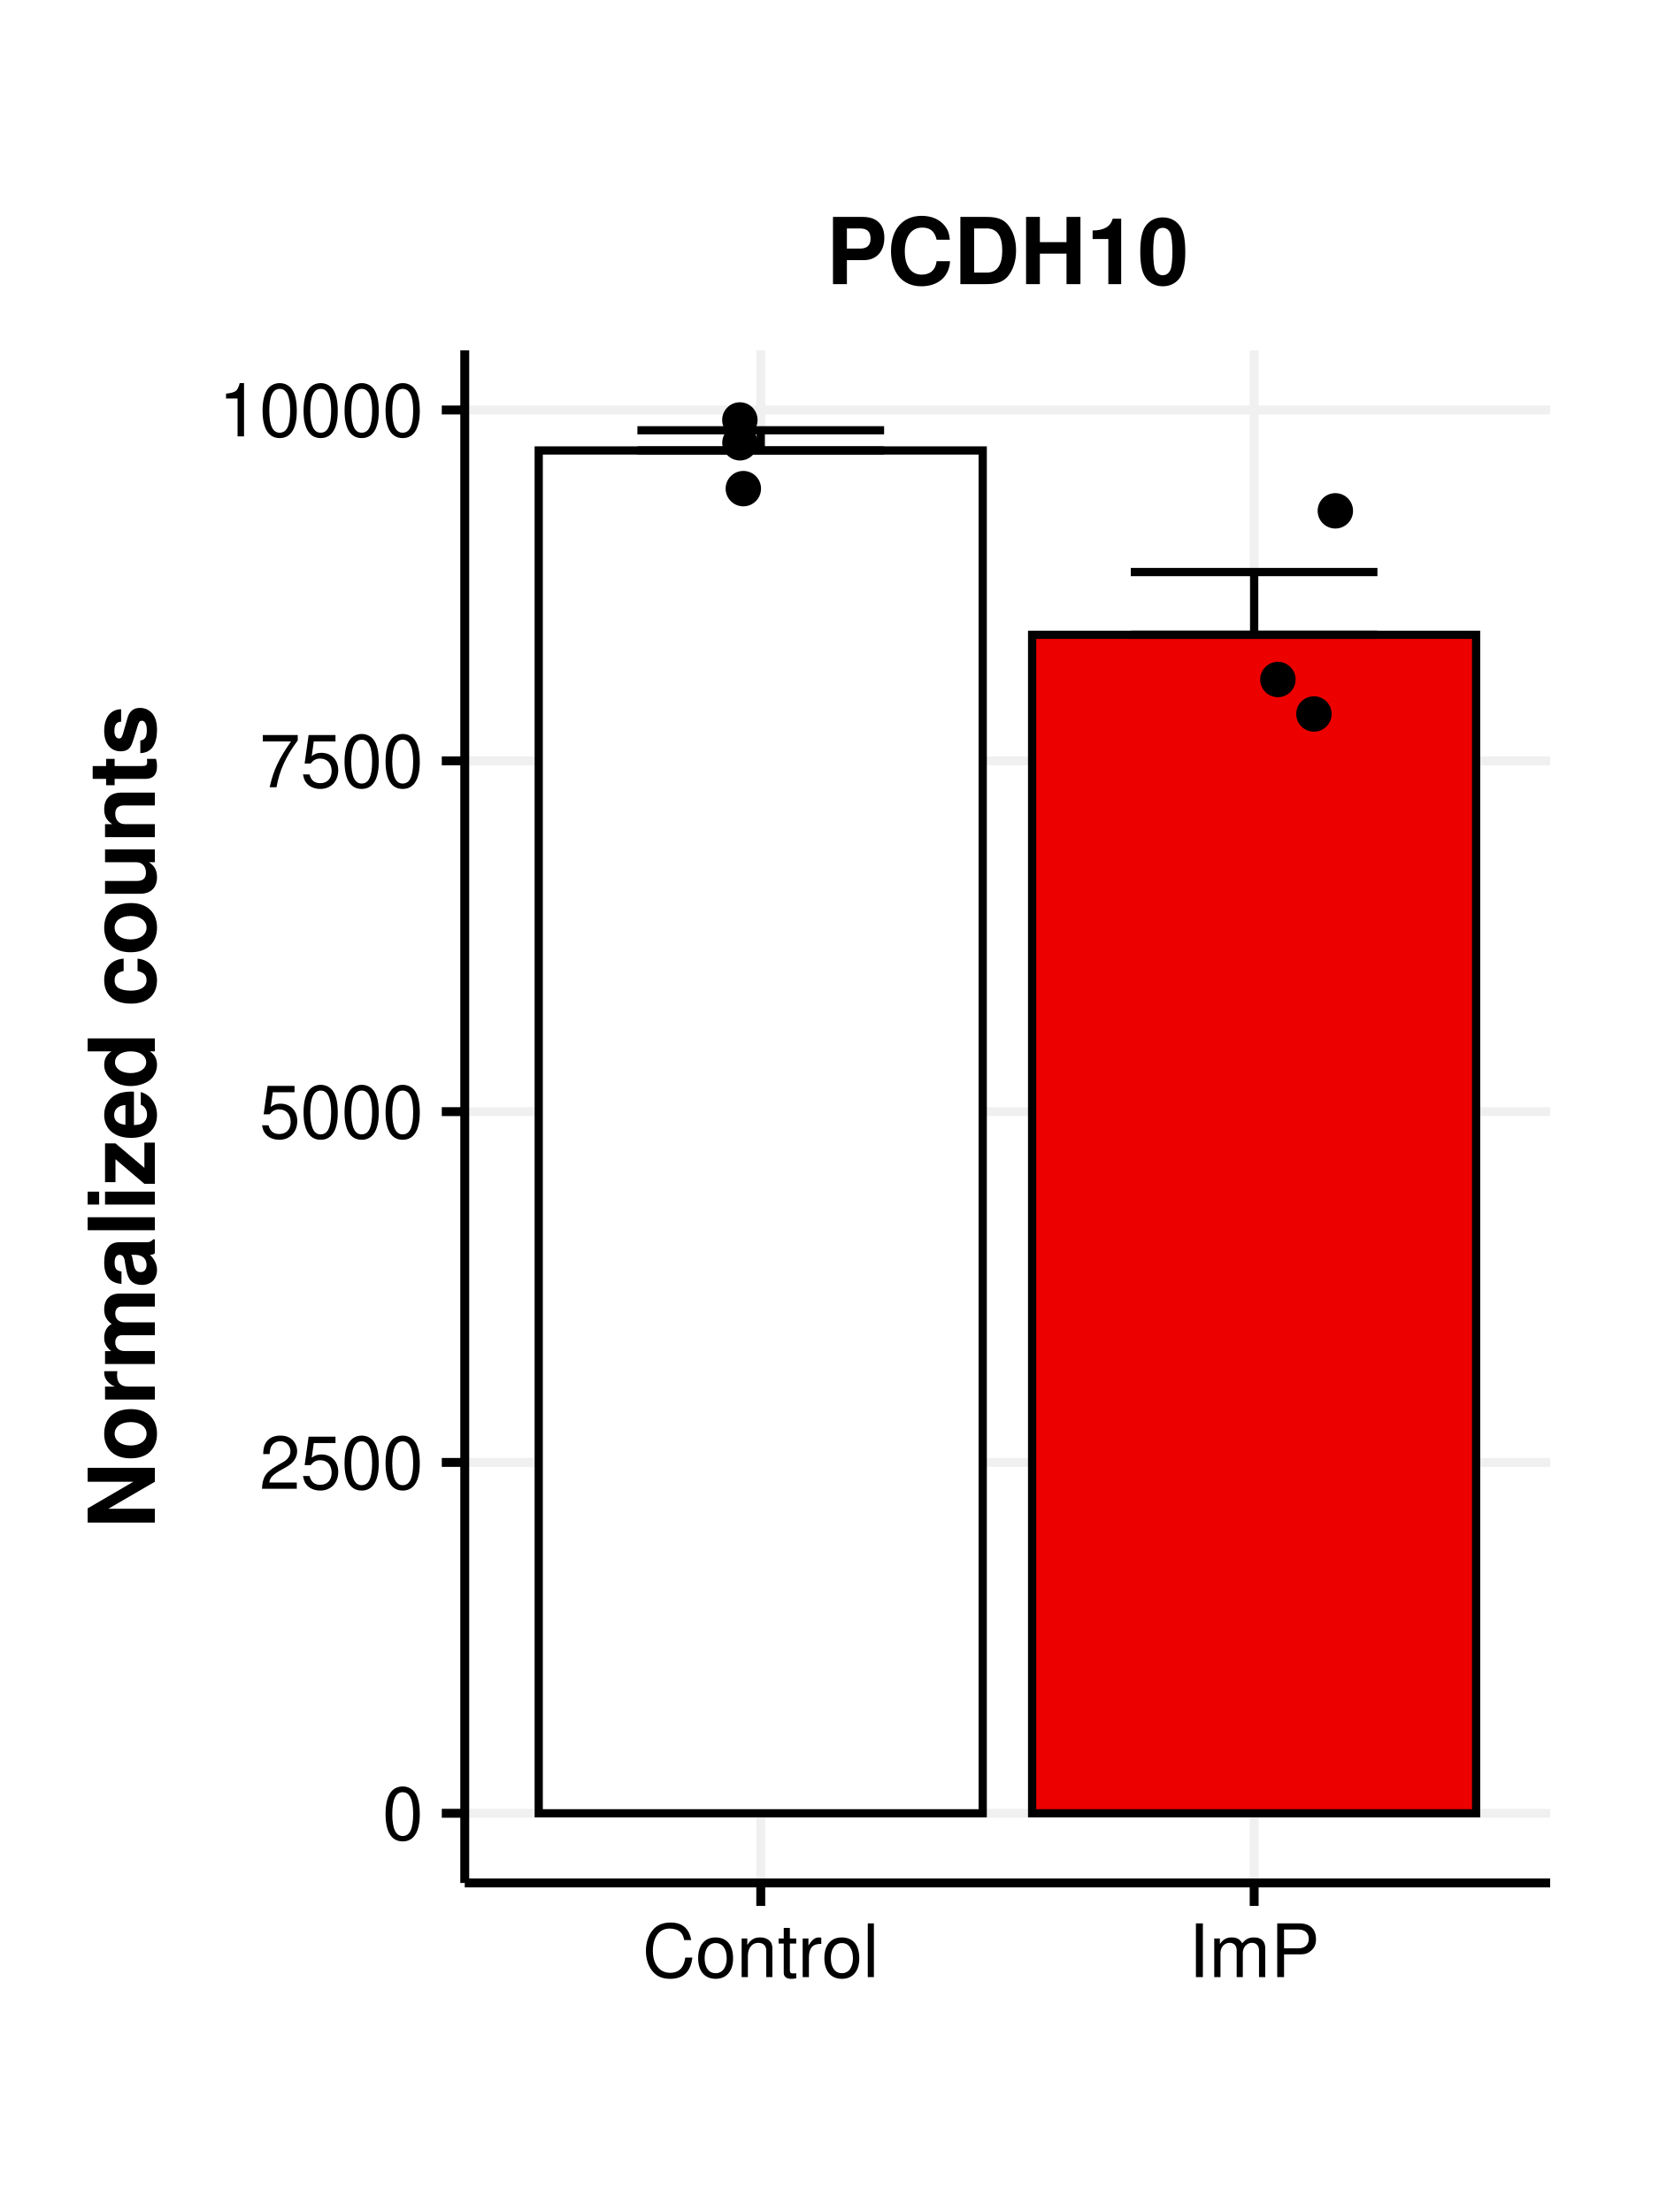
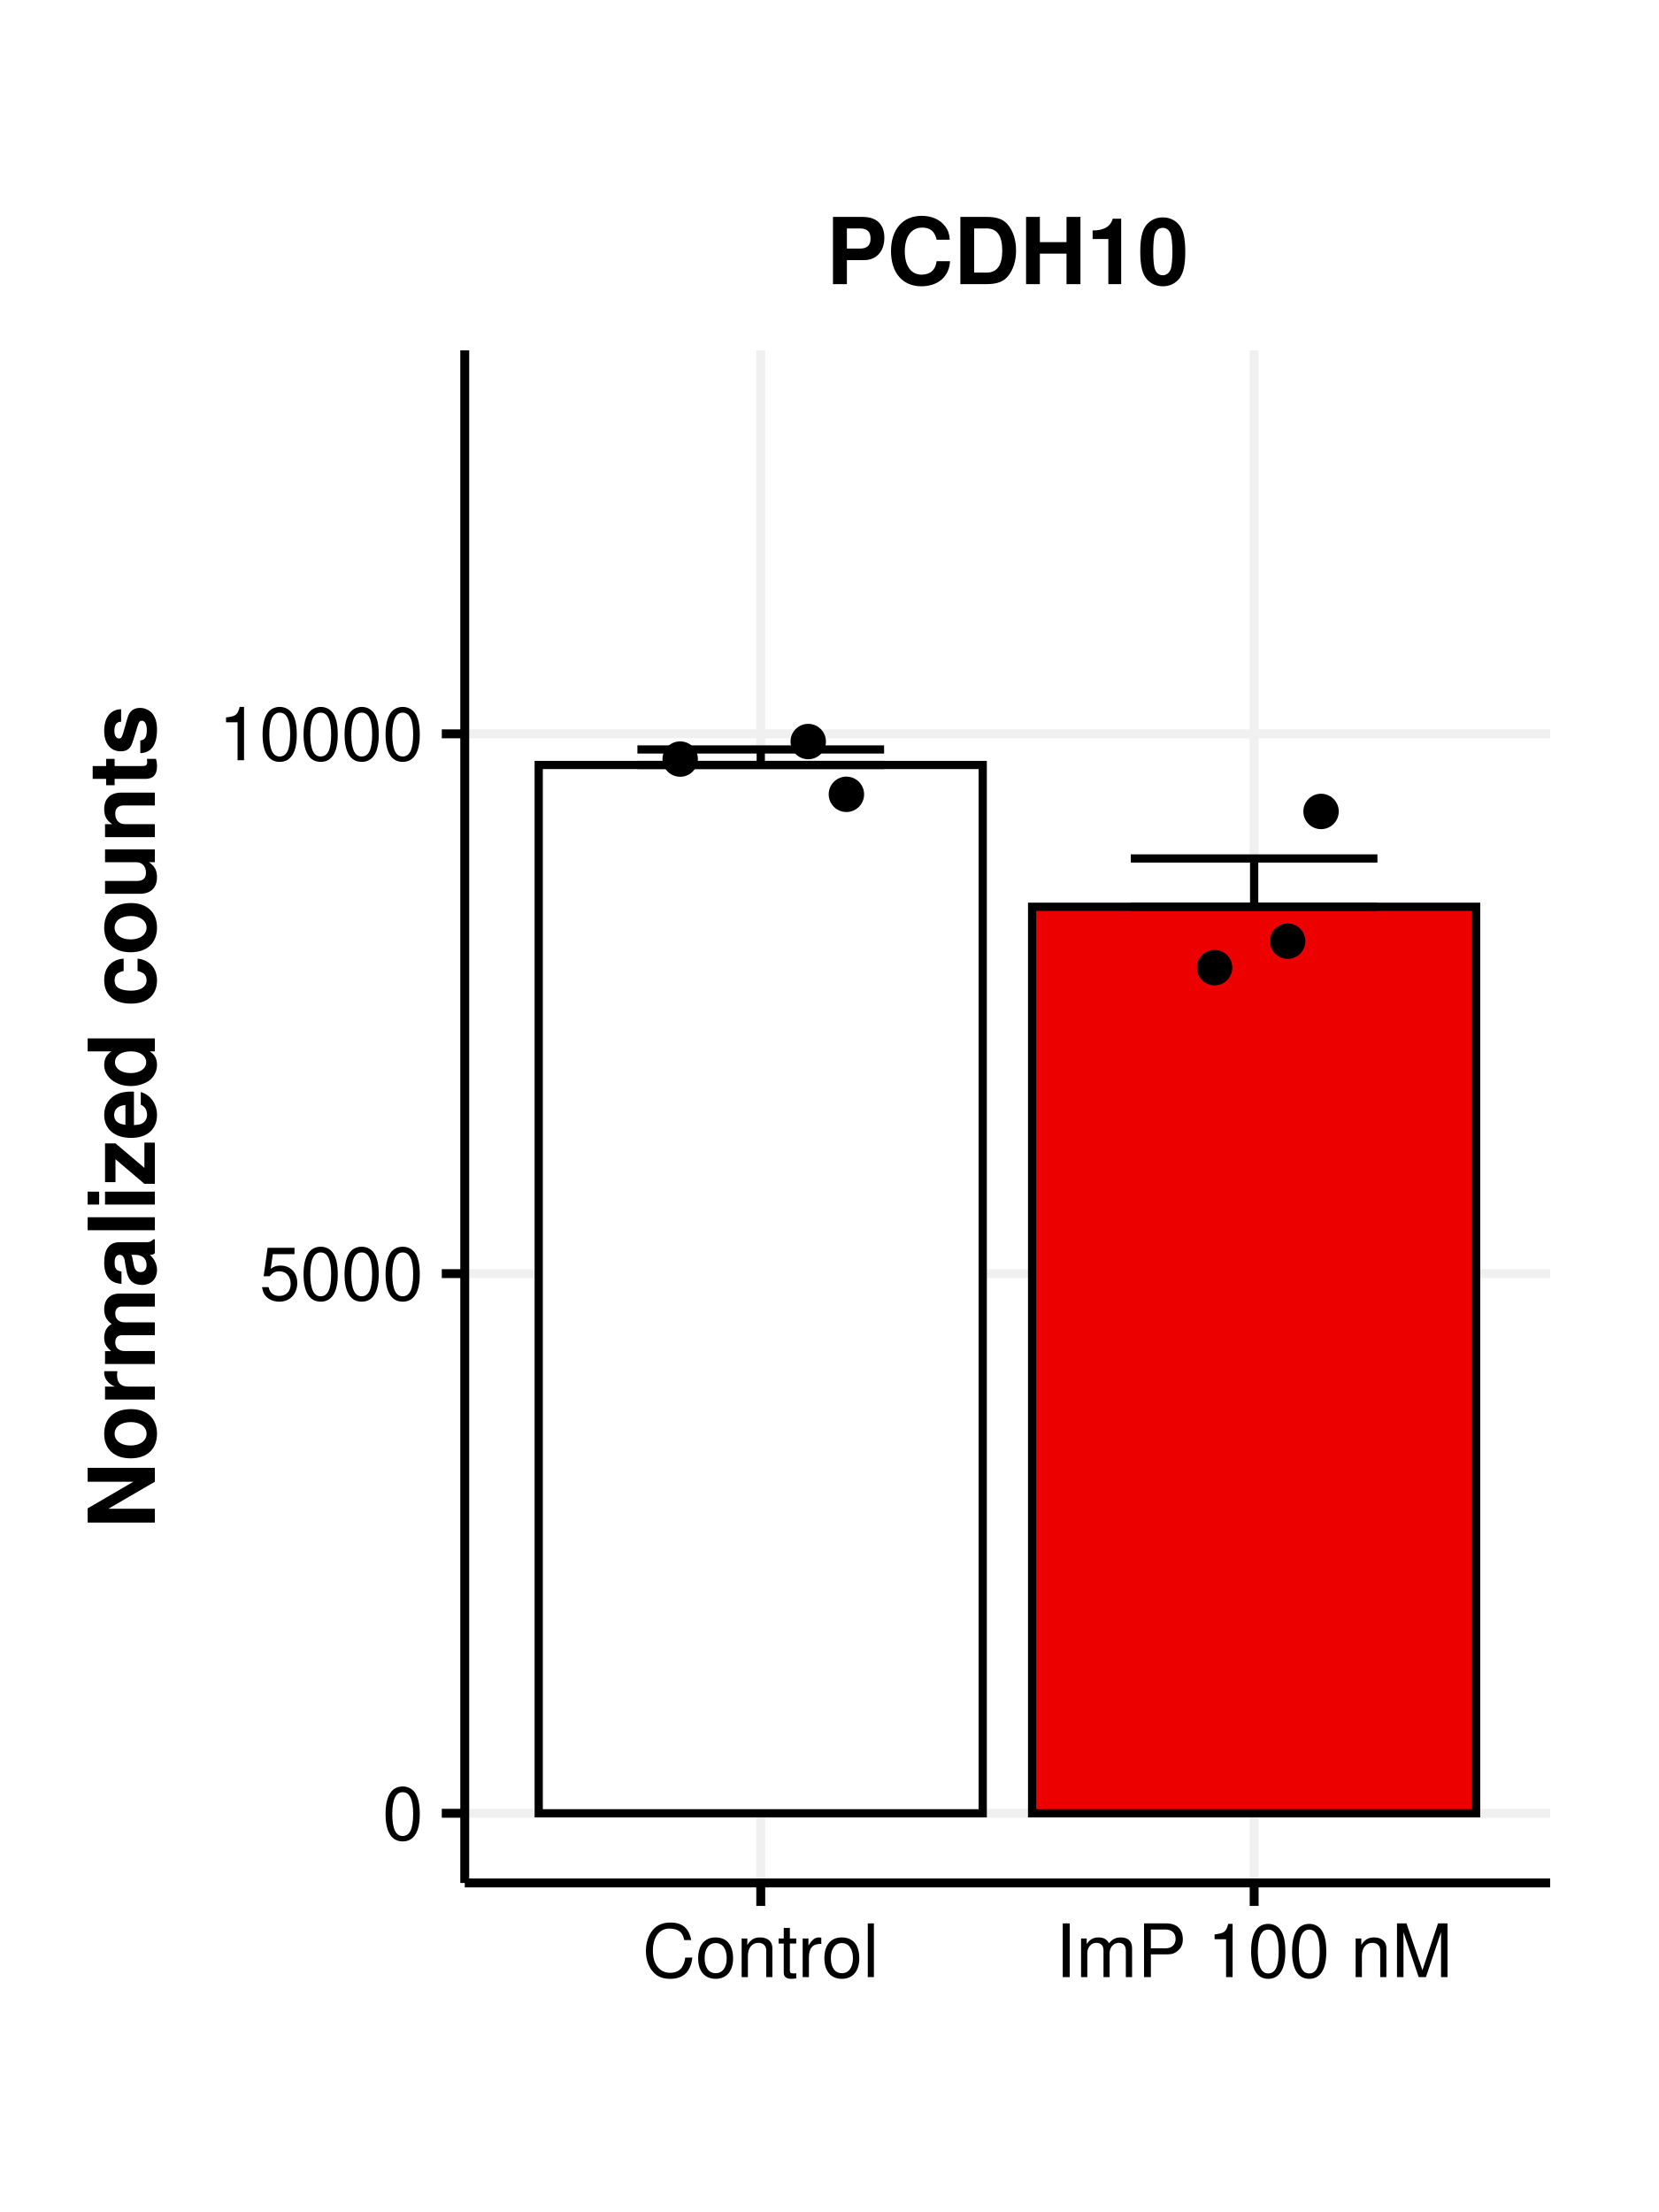
<svg xmlns="http://www.w3.org/2000/svg" class="svglite" width="216.00pt" height="288.00pt" viewBox="0 0 216.00 288.00">
  <defs>
    <style type="text/css">
    .svglite line, .svglite polyline, .svglite polygon, .svglite path, .svglite rect, .svglite circle {
      fill: none;
      stroke: #000000;
      stroke-linecap: round;
      stroke-linejoin: round;
      stroke-miterlimit: 10.00;
    }
    .svglite text {
      white-space: pre;
    }
  </style>
  </defs>
  <rect width="100%" height="100%" style="stroke: none; fill: #FFFFFF;" />
  <defs>
    <clipPath id="cpMC4wMHwyMTYuMDB8MC4wMHwyODguMDA=">
      <rect x="0.00" y="0.00" width="216.00" height="288.00" />
    </clipPath>
  </defs>
  <g clip-path="url(#cpMC4wMHwyMTYuMDB8MC4wMHwyODguMDA=)">
    <rect x="0" y="0.00" width="216.00" height="288.00" style="stroke-width: 1.16; stroke: none; fill: #FFFFFF;" />
  </g>
  <defs>
    <clipPath id="cpNjAuNTF8MjAxLjgzfDQ1LjYxfDI0NS4xNg==">
      <rect x="60.51" y="45.61" width="141.32" height="199.55" />
    </clipPath>
  </defs>
  <g clip-path="url(#cpNjAuNTF8MjAxLjgzfDQ1LjYxfDI0NS4xNg==)">
    <rect x="60.51" y="45.61" width="141.32" height="199.55" style="stroke-width: 1.16; stroke: none; fill: #FFFFFF;" />
    <polyline points="60.51,236.09 201.83,236.09 " style="stroke-width: 1.16; stroke: #F0F0F0; stroke-linecap: butt;" />
-     <polyline points="60.51,190.41 201.83,190.41 " style="stroke-width: 1.16; stroke: #F0F0F0; stroke-linecap: butt;" />
-     <polyline points="60.51,144.73 201.83,144.73 " style="stroke-width: 1.16; stroke: #F0F0F0; stroke-linecap: butt;" />
-     <polyline points="60.51,99.06 201.83,99.06 " style="stroke-width: 1.16; stroke: #F0F0F0; stroke-linecap: butt;" />
-     <polyline points="60.51,53.38 201.83,53.38 " style="stroke-width: 1.16; stroke: #F0F0F0; stroke-linecap: butt;" />
+     <polyline points="60.51,165.82 201.83,165.82 " style="stroke-width: 1.16; stroke: #F0F0F0; stroke-linecap: butt;" />
+     <polyline points="60.51,95.54 201.83,95.54 " style="stroke-width: 1.16; stroke: #F0F0F0; stroke-linecap: butt;" />
    <polyline points="99.05,245.16 99.05,45.61 " style="stroke-width: 1.16; stroke: #F0F0F0; stroke-linecap: butt;" />
    <polyline points="163.29,245.16 163.29,45.61 " style="stroke-width: 1.16; stroke: #F0F0F0; stroke-linecap: butt;" />
-     <text x="163.29" y="54.68" text-anchor="middle" style="font-size: 11.04px; font-family: &quot;Arial&quot;;" textLength="3.07px" lengthAdjust="spacingAndGlyphs"> </text>
-     <rect x="70.14" y="58.65" width="57.81" height="177.44" style="stroke-width: 1.07; stroke-linecap: butt; stroke-linejoin: miter; fill: #FFFFFF;" />
-     <rect x="134.38" y="82.65" width="57.81" height="153.44" style="stroke-width: 1.07; stroke-linecap: butt; stroke-linejoin: miter; fill: #ED0000;" />
-     <polyline points="82.99,56.02 115.11,56.02 " style="stroke-width: 1.07; stroke-linecap: butt;" />
-     <polyline points="99.05,56.02 99.05,58.65 " style="stroke-width: 1.07; stroke-linecap: butt;" />
-     <polyline points="82.99,58.65 115.11,58.65 " style="stroke-width: 1.07; stroke-linecap: butt;" />
-     <polyline points="147.23,74.48 179.34,74.48 " style="stroke-width: 1.07; stroke-linecap: butt;" />
-     <polyline points="163.29,74.48 163.29,82.65 " style="stroke-width: 1.07; stroke-linecap: butt;" />
-     <polyline points="147.23,82.65 179.34,82.65 " style="stroke-width: 1.07; stroke-linecap: butt;" />
-     <circle cx="96.78" cy="63.62" r="1.95" style="stroke-width: 0.71; fill: #000000;" />
-     <circle cx="96.33" cy="54.68" r="1.95" style="stroke-width: 0.71; fill: #000000;" />
-     <circle cx="96.34" cy="57.65" r="1.95" style="stroke-width: 0.71; fill: #000000;" />
-     <circle cx="173.86" cy="66.51" r="1.95" style="stroke-width: 0.71; fill: #000000;" />
-     <circle cx="166.38" cy="88.47" r="1.95" style="stroke-width: 0.71; fill: #000000;" />
-     <circle cx="171.07" cy="92.96" r="1.95" style="stroke-width: 0.71; fill: #000000;" />
+     <rect x="70.14" y="99.60" width="57.81" height="136.49" style="stroke-width: 1.07; stroke-linecap: butt; stroke-linejoin: miter; fill: #FFFFFF;" />
+     <rect x="134.38" y="118.06" width="57.81" height="118.03" style="stroke-width: 1.07; stroke-linecap: butt; stroke-linejoin: miter; fill: #ED0000;" />
+     <polyline points="82.99,97.58 115.11,97.58 " style="stroke-width: 1.07; stroke-linecap: butt;" />
+     <polyline points="99.05,97.58 99.05,99.60 " style="stroke-width: 1.07; stroke-linecap: butt;" />
+     <polyline points="82.99,99.60 115.11,99.60 " style="stroke-width: 1.07; stroke-linecap: butt;" />
+     <polyline points="147.23,111.77 179.34,111.77 " style="stroke-width: 1.07; stroke-linecap: butt;" />
+     <polyline points="163.29,111.77 163.29,118.06 " style="stroke-width: 1.07; stroke-linecap: butt;" />
+     <polyline points="147.23,118.06 179.34,118.06 " style="stroke-width: 1.07; stroke-linecap: butt;" />
+     <circle cx="110.20" cy="103.42" r="1.95" style="stroke-width: 0.71; fill: #000000;" />
+     <circle cx="105.23" cy="96.55" r="1.95" style="stroke-width: 0.71; fill: #000000;" />
+     <circle cx="88.56" cy="98.83" r="1.95" style="stroke-width: 0.71; fill: #000000;" />
+     <circle cx="172.00" cy="105.65" r="1.95" style="stroke-width: 0.71; fill: #000000;" />
+     <circle cx="167.65" cy="122.54" r="1.95" style="stroke-width: 0.71; fill: #000000;" />
+     <circle cx="158.14" cy="125.99" r="1.95" style="stroke-width: 0.71; fill: #000000;" />
    <rect x="60.51" y="45.61" width="141.32" height="199.55" style="stroke-width: 1.16; stroke: none;" />
  </g>
  <g clip-path="url(#cpMC4wMHwyMTYuMDB8MC4wMHwyODguMDA=)">
    <polyline points="60.51,245.16 60.51,45.61 " style="stroke-width: 1.16; stroke-linecap: butt;" />
    <text x="55.13" y="239.53" text-anchor="end" style="font-size: 9.60px; font-family: &quot;Helvetica&quot;;" textLength="5.34px" lengthAdjust="spacingAndGlyphs">0</text>
-     <text x="55.13" y="193.85" text-anchor="end" style="font-size: 9.60px; font-family: &quot;Helvetica&quot;;" textLength="21.34px" lengthAdjust="spacingAndGlyphs">2500</text>
-     <text x="55.13" y="148.18" text-anchor="end" style="font-size: 9.60px; font-family: &quot;Helvetica&quot;;" textLength="21.34px" lengthAdjust="spacingAndGlyphs">5000</text>
-     <text x="55.13" y="102.50" text-anchor="end" style="font-size: 9.60px; font-family: &quot;Helvetica&quot;;" textLength="21.34px" lengthAdjust="spacingAndGlyphs">7500</text>
-     <text x="55.13" y="56.82" text-anchor="end" style="font-size: 9.60px; font-family: &quot;Helvetica&quot;;" textLength="26.68px" lengthAdjust="spacingAndGlyphs">10000</text>
+     <text x="55.13" y="169.26" text-anchor="end" style="font-size: 9.60px; font-family: &quot;Helvetica&quot;;" textLength="21.34px" lengthAdjust="spacingAndGlyphs">5000</text>
+     <text x="55.13" y="98.98" text-anchor="end" style="font-size: 9.60px; font-family: &quot;Helvetica&quot;;" textLength="26.68px" lengthAdjust="spacingAndGlyphs">10000</text>
    <polyline points="57.52,236.09 60.51,236.09 " style="stroke-width: 1.16; stroke-linecap: butt;" />
-     <polyline points="57.52,190.41 60.51,190.41 " style="stroke-width: 1.16; stroke-linecap: butt;" />
-     <polyline points="57.52,144.73 60.51,144.73 " style="stroke-width: 1.16; stroke-linecap: butt;" />
-     <polyline points="57.52,99.06 60.51,99.06 " style="stroke-width: 1.16; stroke-linecap: butt;" />
-     <polyline points="57.52,53.38 60.51,53.38 " style="stroke-width: 1.16; stroke-linecap: butt;" />
+     <polyline points="57.52,165.82 60.51,165.82 " style="stroke-width: 1.16; stroke-linecap: butt;" />
+     <polyline points="57.52,95.54 60.51,95.54 " style="stroke-width: 1.16; stroke-linecap: butt;" />
    <polyline points="60.51,245.16 201.83,245.16 " style="stroke-width: 1.16; stroke-linecap: butt;" />
    <polyline points="99.05,248.15 99.05,245.16 " style="stroke-width: 1.16; stroke-linecap: butt;" />
    <polyline points="163.29,248.15 163.29,245.16 " style="stroke-width: 1.16; stroke-linecap: butt;" />
    <text x="99.05" y="257.42" text-anchor="middle" style="font-size: 9.60px; font-family: &quot;Helvetica&quot;;" textLength="30.92px" lengthAdjust="spacingAndGlyphs">Control</text>
-     <text x="163.29" y="257.42" text-anchor="middle" style="font-size: 9.60px; font-family: &quot;Helvetica&quot;;" textLength="17.06px" lengthAdjust="spacingAndGlyphs">ImP</text>
+     <text x="163.29" y="257.42" text-anchor="middle" style="font-size: 9.60px; font-family: &quot;Helvetica&quot;;" textLength="51.72px" lengthAdjust="spacingAndGlyphs">ImP 100 nM</text>
    <text transform="translate(20.16,145.39) rotate(-90)" text-anchor="middle" style="font-size: 12.00px; font-weight: bold; font-family: &quot;Helvetica&quot;;" textLength="107.35px" lengthAdjust="spacingAndGlyphs">Normalized counts</text>
    <text x="131.17" y="36.99" text-anchor="middle" style="font-size: 12.00px; font-weight: bold; font-family: &quot;Helvetica&quot;;" textLength="47.36px" lengthAdjust="spacingAndGlyphs">PCDH10</text>
  </g>
</svg>
